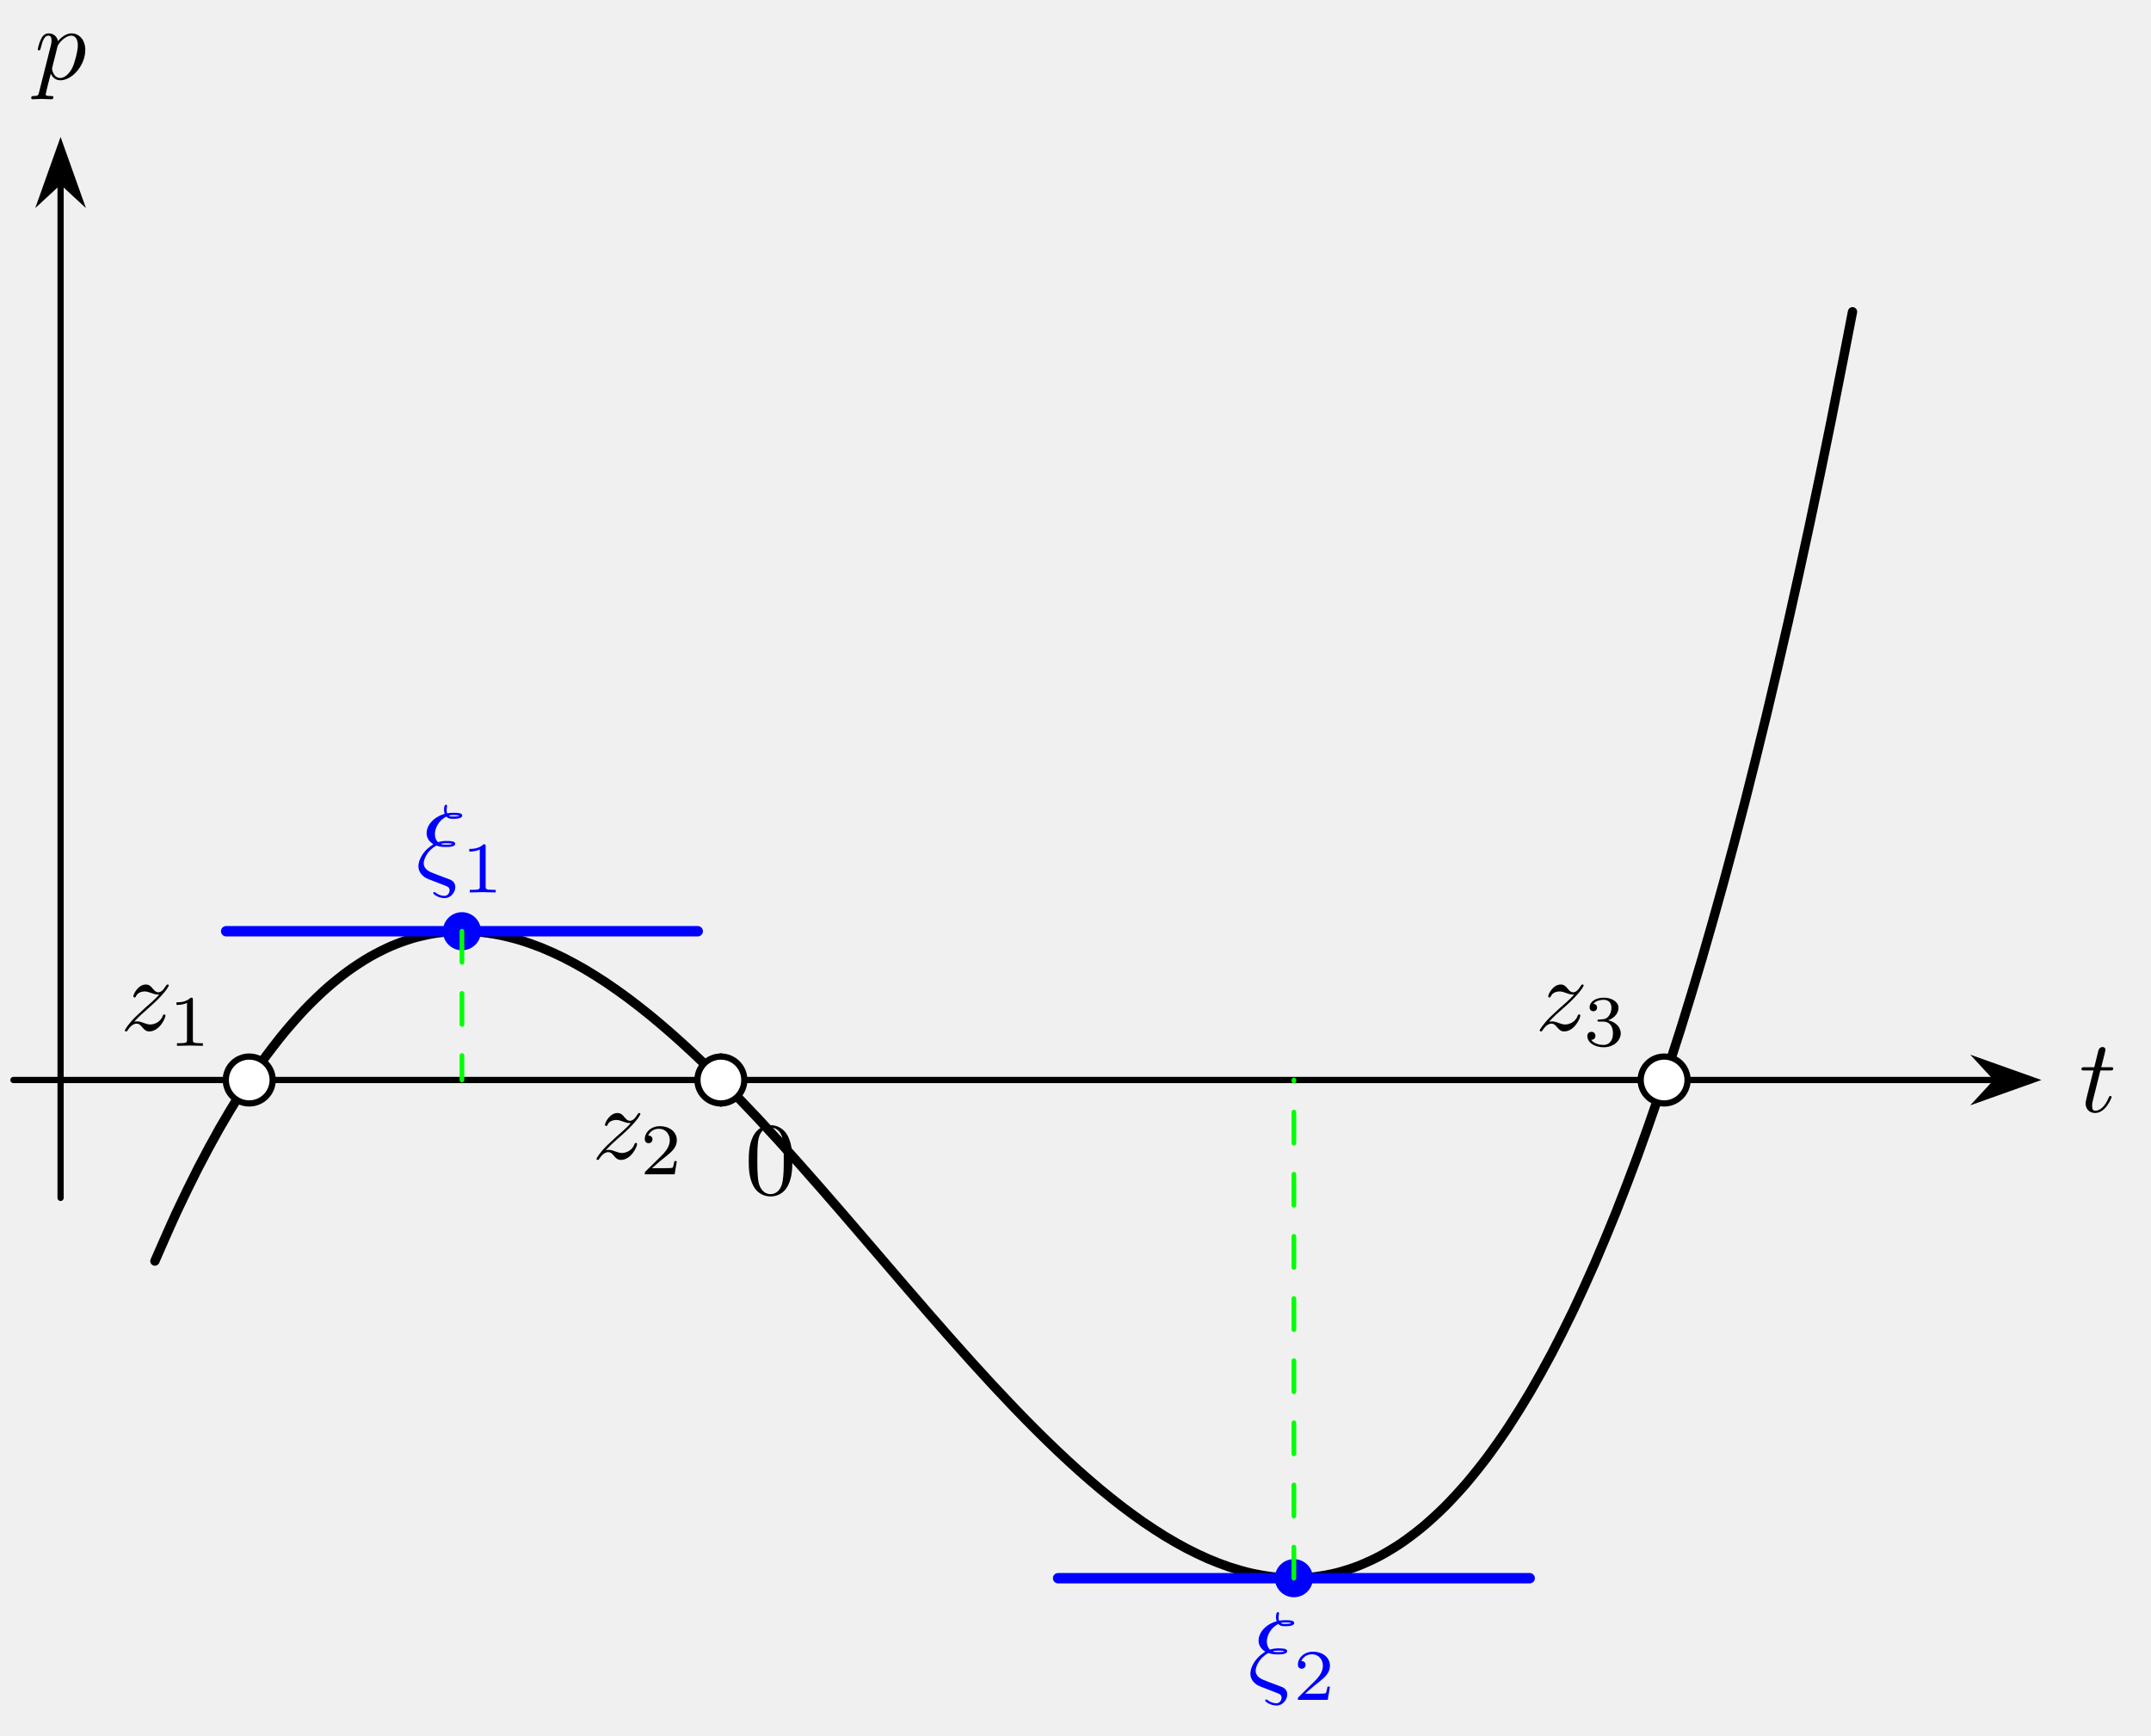
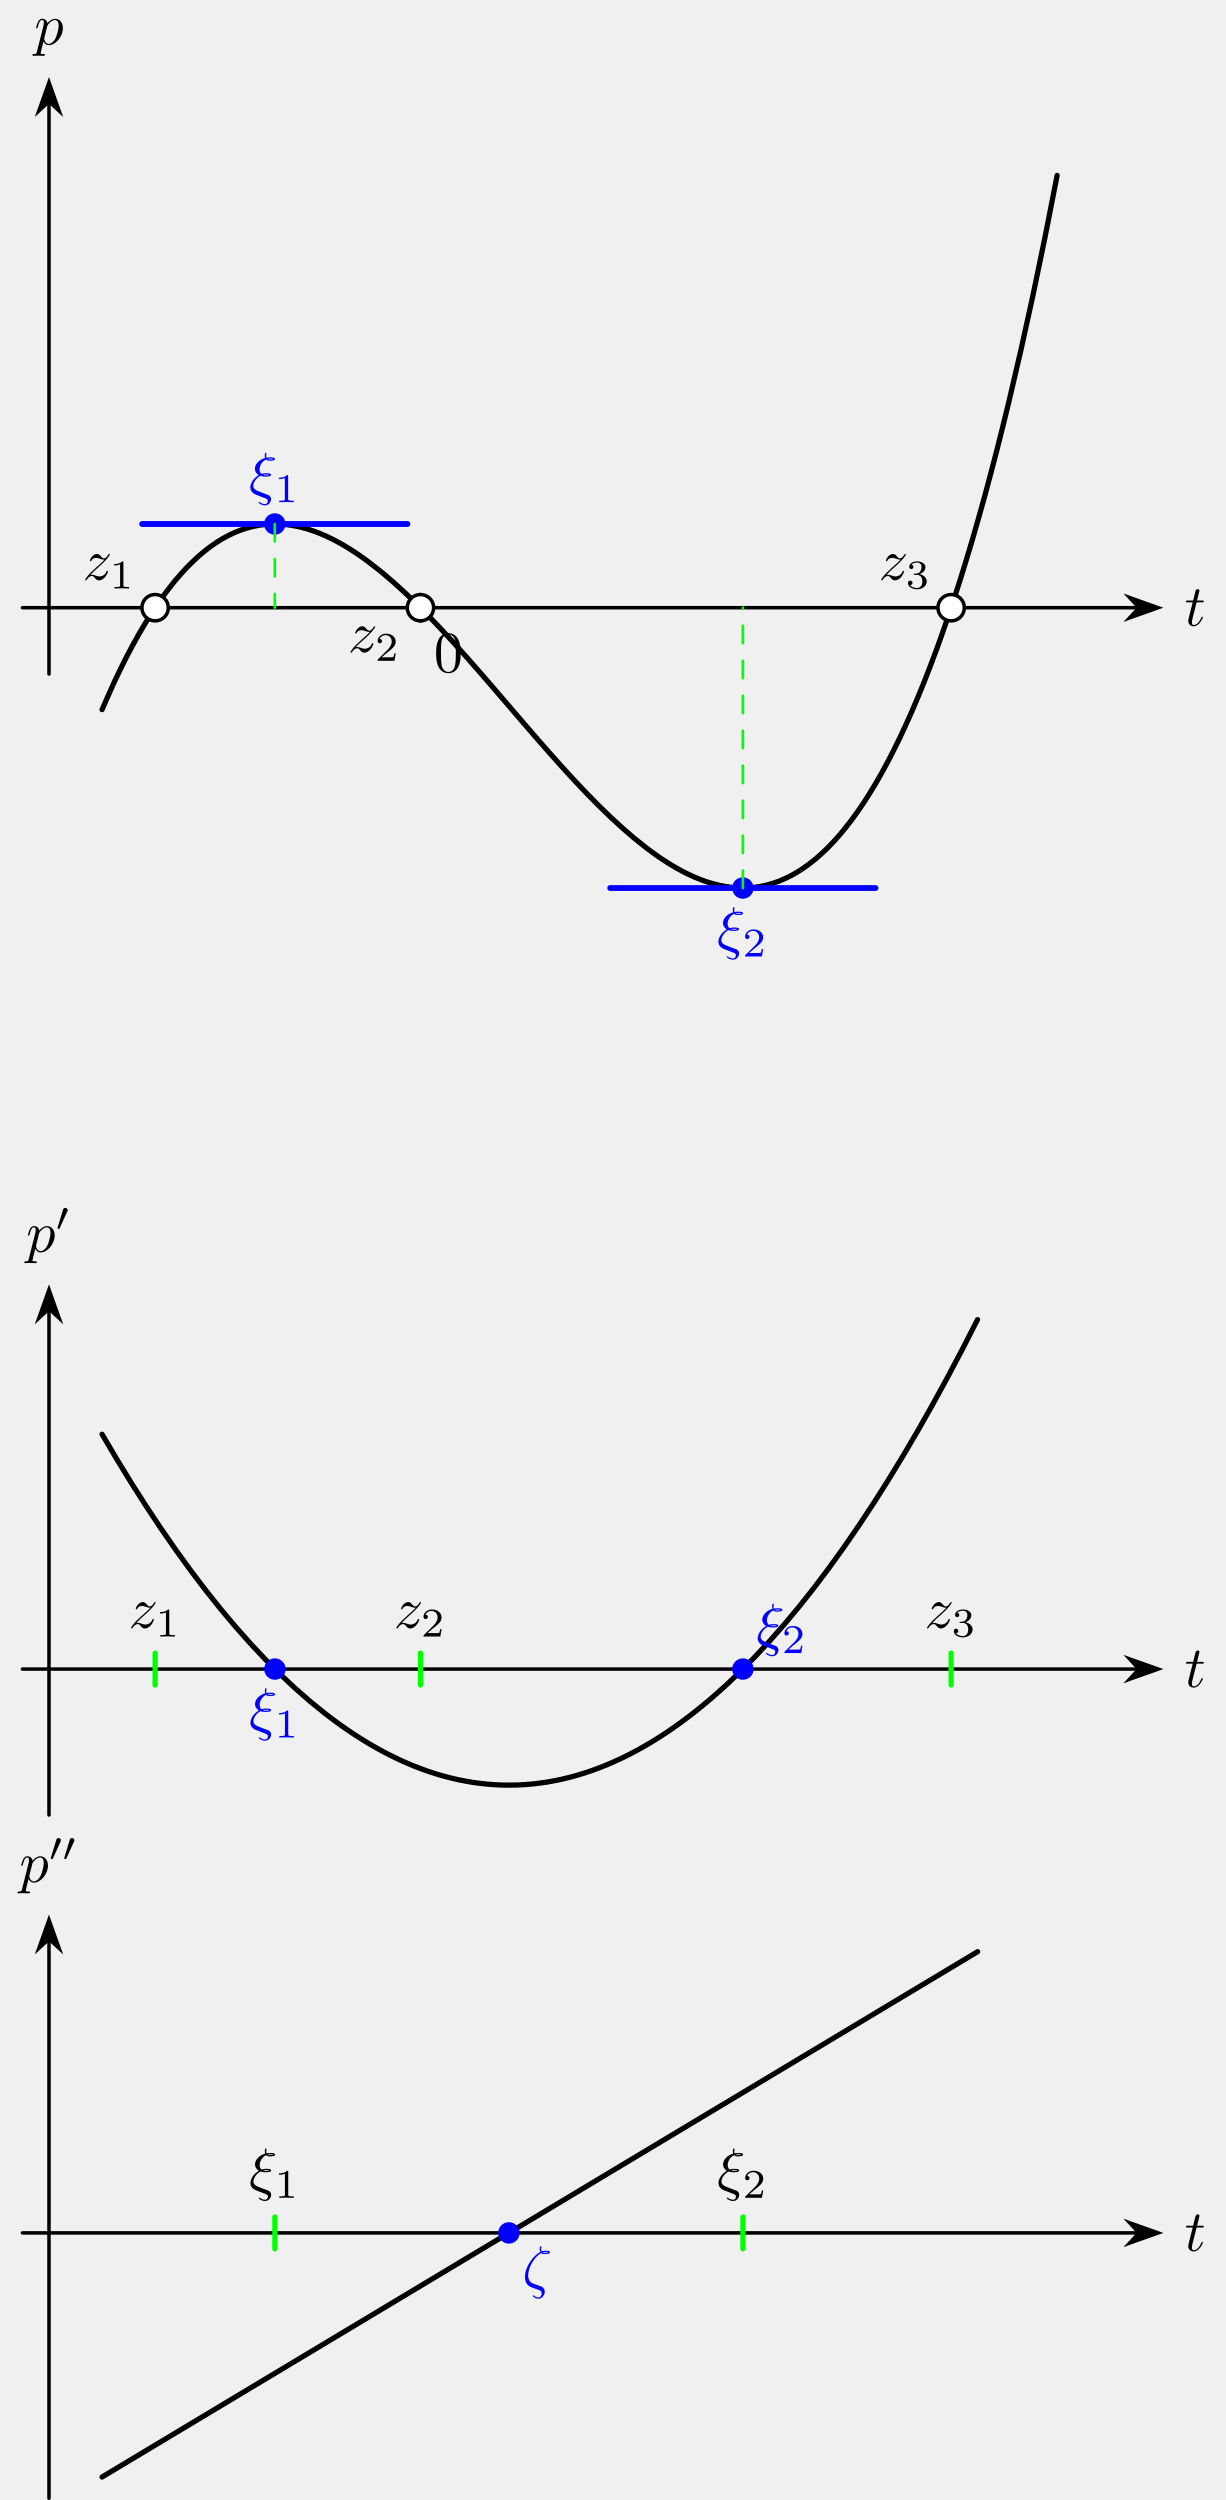
- <svg xmlns="http://www.w3.org/2000/svg" xmlns:xlink="http://www.w3.org/1999/xlink" version="1.1" width="279.25pt" height="225.35pt" viewBox="-72 -72 206.853 166.925">
+ <svg xmlns="http://www.w3.org/2000/svg" xmlns:xlink="http://www.w3.org/1999/xlink" version="1.1" width="282.69pt" height="576.89pt" viewBox="-72 -72 209.399 427.324">
  <defs>
-     <path id="rolle-polinom-g0-24" d="M1.534-3.049C.448-2.331 .229-1.395 .229-1.036C.229-.558 .498-.279 .518-.249C.837 .08 .927 .12 1.674 .399L2.879 .867C3.029 .936 3.228 1.006 3.228 1.295C3.228 1.524 3.049 1.823 2.74 1.823C2.301 1.823 1.973 1.584 1.863 1.504C1.803 1.465 1.793 1.455 1.753 1.455C1.674 1.455 1.654 1.524 1.654 1.564C1.654 1.684 2.182 2.042 2.74 2.042C3.357 2.042 3.776 1.465 3.776 .976C3.776 .498 3.407 .319 3.298 .269C3.158 .219 2.819 .09 2.69 .04C2.491-.04 2.291-.12 2.082-.189L1.484-.428C1.036-.608 .737-.897 .737-1.315C.737-1.724 1.126-2.59 1.963-3.009C2.331-2.879 2.63-2.879 2.839-2.879C3.138-2.879 3.766-2.879 3.766-3.188C3.766-3.437 3.337-3.457 2.949-3.457C2.77-3.457 2.481-3.457 2.112-3.337C1.853-3.597 1.813-3.925 1.813-4.115C1.813-4.672 2.172-5.44 2.919-5.808C3.098-5.589 3.328-5.589 3.557-5.589C3.806-5.589 4.443-5.589 4.443-5.898C4.443-6.157 4.005-6.167 3.616-6.167C3.487-6.167 3.248-6.167 2.989-6.117C2.959-6.207 2.939-6.276 2.939-6.446C2.939-6.585 2.989-6.795 2.989-6.814C2.989-6.894 2.939-6.944 2.869-6.944C2.69-6.944 2.69-6.486 2.69-6.456C2.69-6.257 2.75-6.107 2.76-6.067C1.694-5.768 1.016-4.971 1.016-4.204C1.016-3.836 1.196-3.417 1.664-3.148L1.534-3.049ZM3.148-5.898C3.308-5.948 3.517-5.948 3.626-5.948C3.965-5.948 4.005-5.938 4.184-5.888C4.105-5.858 4.005-5.808 3.567-5.808C3.377-5.808 3.258-5.808 3.148-5.898ZM2.371-3.178C2.6-3.238 2.819-3.238 2.939-3.238C3.288-3.238 3.328-3.228 3.507-3.178C3.427-3.138 3.328-3.098 2.869-3.098C2.64-3.098 2.55-3.098 2.371-3.178Z" />
-     <path id="rolle-polinom-g0-112" d="M.448 1.215C.369 1.554 .349 1.624-.09 1.624C-.209 1.624-.319 1.624-.319 1.813C-.319 1.893-.269 1.933-.189 1.933C.08 1.933 .369 1.903 .648 1.903C.976 1.903 1.315 1.933 1.634 1.933C1.684 1.933 1.813 1.933 1.813 1.733C1.813 1.624 1.714 1.624 1.574 1.624C1.076 1.624 1.076 1.554 1.076 1.465C1.076 1.345 1.494-.279 1.564-.528C1.694-.239 1.973 .11 2.481 .11C3.636 .11 4.882-1.345 4.882-2.809C4.882-3.746 4.314-4.403 3.557-4.403C3.059-4.403 2.58-4.045 2.252-3.656C2.152-4.194 1.724-4.403 1.355-4.403C.897-4.403 .707-4.015 .618-3.836C.438-3.497 .309-2.899 .309-2.869C.309-2.77 .408-2.77 .428-2.77C.528-2.77 .538-2.78 .598-2.999C.767-3.706 .966-4.184 1.325-4.184C1.494-4.184 1.634-4.105 1.634-3.726C1.634-3.497 1.604-3.387 1.564-3.218L.448 1.215ZM2.202-3.108C2.271-3.377 2.54-3.656 2.72-3.806C3.068-4.115 3.357-4.184 3.527-4.184C3.925-4.184 4.164-3.836 4.164-3.248S3.836-1.514 3.656-1.136C3.318-.438 2.839-.11 2.471-.11C1.813-.11 1.684-.936 1.684-.996C1.684-1.016 1.684-1.036 1.714-1.156L2.202-3.108Z" />
-     <path id="rolle-polinom-g0-116" d="M2.052-3.985H2.989C3.188-3.985 3.288-3.985 3.288-4.184C3.288-4.294 3.188-4.294 3.009-4.294H2.132C2.491-5.709 2.54-5.908 2.54-5.968C2.54-6.137 2.421-6.237 2.252-6.237C2.222-6.237 1.943-6.227 1.853-5.878L1.465-4.294H.528C.329-4.294 .229-4.294 .229-4.105C.229-3.985 .309-3.985 .508-3.985H1.385C.667-1.156 .628-.986 .628-.807C.628-.269 1.006 .11 1.544 .11C2.56 .11 3.128-1.345 3.128-1.425C3.128-1.524 3.049-1.524 3.009-1.524C2.919-1.524 2.909-1.494 2.859-1.385C2.431-.349 1.903-.11 1.564-.11C1.355-.11 1.255-.239 1.255-.568C1.255-.807 1.275-.877 1.315-1.046L2.052-3.985Z" />
-     <path id="rolle-polinom-g0-122" d="M1.325-.827C1.863-1.405 2.152-1.654 2.511-1.963C2.511-1.973 3.128-2.501 3.487-2.859C4.433-3.786 4.653-4.264 4.653-4.304C4.653-4.403 4.563-4.403 4.543-4.403C4.473-4.403 4.443-4.384 4.394-4.294C4.095-3.816 3.885-3.656 3.646-3.656S3.288-3.806 3.138-3.975C2.949-4.204 2.78-4.403 2.451-4.403C1.704-4.403 1.245-3.477 1.245-3.268C1.245-3.218 1.275-3.158 1.365-3.158S1.474-3.208 1.494-3.268C1.684-3.726 2.262-3.736 2.341-3.736C2.55-3.736 2.74-3.666 2.969-3.587C3.367-3.437 3.477-3.437 3.736-3.437C3.377-3.009 2.54-2.291 2.351-2.132L1.455-1.295C.777-.628 .428-.06 .428 .01C.428 .11 .528 .11 .548 .11C.628 .11 .648 .09 .707-.02C.936-.369 1.235-.638 1.554-.638C1.783-.638 1.883-.548 2.132-.259C2.301-.05 2.481 .11 2.77 .11C3.756 .11 4.334-1.156 4.334-1.425C4.334-1.474 4.294-1.524 4.214-1.524C4.125-1.524 4.105-1.465 4.075-1.395C3.846-.747 3.208-.558 2.879-.558C2.68-.558 2.501-.618 2.291-.687C1.953-.817 1.803-.857 1.594-.857C1.574-.857 1.415-.857 1.325-.827Z" />
-     <path id="rolle-polinom-g1-48" d="M4.583-3.188C4.583-3.985 4.533-4.782 4.184-5.519C3.726-6.476 2.909-6.635 2.491-6.635C1.893-6.635 1.166-6.376 .757-5.45C.438-4.762 .389-3.985 .389-3.188C.389-2.441 .428-1.544 .837-.787C1.265 .02 1.993 .219 2.481 .219C3.019 .219 3.776 .01 4.214-.936C4.533-1.624 4.583-2.401 4.583-3.188ZM2.481 0C2.092 0 1.504-.249 1.325-1.205C1.215-1.803 1.215-2.72 1.215-3.308C1.215-3.945 1.215-4.603 1.295-5.141C1.484-6.326 2.232-6.416 2.481-6.416C2.809-6.416 3.467-6.237 3.656-5.25C3.756-4.692 3.756-3.935 3.756-3.308C3.756-2.56 3.756-1.883 3.646-1.245C3.497-.299 2.929 0 2.481 0Z" />
-     <path id="rolle-polinom-g2-49" d="M2.336-4.435C2.336-4.624 2.322-4.631 2.127-4.631C1.681-4.191 1.046-4.184 .76-4.184V-3.933C.928-3.933 1.388-3.933 1.771-4.129V-.572C1.771-.342 1.771-.251 1.074-.251H.809V0C.934-.007 1.792-.028 2.05-.028C2.267-.028 3.145-.007 3.299 0V-.251H3.034C2.336-.251 2.336-.342 2.336-.572V-4.435Z" />
-     <path id="rolle-polinom-g2-50" d="M3.522-1.269H3.285C3.264-1.116 3.194-.704 3.103-.635C3.048-.593 2.511-.593 2.413-.593H1.13C1.862-1.241 2.106-1.437 2.525-1.764C3.041-2.176 3.522-2.608 3.522-3.271C3.522-4.115 2.783-4.631 1.89-4.631C1.025-4.631 .439-4.024 .439-3.382C.439-3.027 .739-2.992 .809-2.992C.976-2.992 1.179-3.11 1.179-3.361C1.179-3.487 1.13-3.731 .767-3.731C.983-4.226 1.458-4.38 1.785-4.38C2.483-4.38 2.845-3.836 2.845-3.271C2.845-2.664 2.413-2.183 2.19-1.932L.509-.272C.439-.209 .439-.195 .439 0H3.313L3.522-1.269Z" />
-     <path id="rolle-polinom-g2-51" d="M1.904-2.329C2.448-2.329 2.838-1.953 2.838-1.206C2.838-.342 2.336-.084 1.932-.084C1.653-.084 1.039-.16 .746-.572C1.074-.586 1.151-.816 1.151-.962C1.151-1.186 .983-1.346 .767-1.346C.572-1.346 .377-1.227 .377-.941C.377-.286 1.102 .139 1.946 .139C2.915 .139 3.585-.509 3.585-1.206C3.585-1.75 3.138-2.294 2.371-2.455C3.103-2.72 3.368-3.243 3.368-3.668C3.368-4.219 2.734-4.631 1.96-4.631S.593-4.254 .593-3.696C.593-3.459 .746-3.327 .955-3.327C1.172-3.327 1.311-3.487 1.311-3.682C1.311-3.884 1.172-4.031 .955-4.045C1.2-4.352 1.681-4.428 1.939-4.428C2.253-4.428 2.692-4.275 2.692-3.668C2.692-3.375 2.594-3.055 2.413-2.838C2.183-2.573 1.988-2.559 1.639-2.538C1.465-2.525 1.451-2.525 1.416-2.518C1.402-2.518 1.346-2.504 1.346-2.427C1.346-2.329 1.409-2.329 1.527-2.329H1.904Z" />
+     <path id="rolle-polinom-g0-48" d="M2.022-3.292C2.078-3.41 2.085-3.466 2.085-3.515C2.085-3.731 1.89-3.898 1.674-3.898C1.409-3.898 1.325-3.682 1.29-3.571L.37-.551C.363-.537 .335-.446 .335-.439C.335-.356 .551-.286 .607-.286C.656-.286 .663-.3 .711-.404L2.022-3.292Z" />
+     <path id="rolle-polinom-g1-16" d="M3.228-5.768C3.407-5.589 3.636-5.589 3.836-5.589C4.085-5.589 4.722-5.589 4.722-5.898C4.722-6.147 4.324-6.167 3.925-6.167C3.816-6.167 3.547-6.167 3.288-6.067C3.238-6.187 3.218-6.237 3.218-6.446C3.218-6.585 3.268-6.795 3.268-6.814C3.268-6.894 3.218-6.944 3.148-6.944C2.969-6.944 2.969-6.486 2.969-6.456C2.969-6.286 2.999-6.107 3.078-5.958C2.032-5.43 .458-3.597 .458-1.664C.458-.259 1.365 .04 2.082 .279C2.381 .389 2.401 .389 2.69 .488C2.899 .558 3.308 .697 3.308 1.166C3.308 1.435 3.118 1.823 2.75 1.823C2.491 1.823 2.222 1.704 2.012 1.524C1.943 1.465 1.933 1.455 1.893 1.455C1.843 1.455 1.793 1.494 1.793 1.564C1.793 1.664 2.222 2.042 2.75 2.042C3.367 2.042 3.836 1.405 3.836 .837C3.836 .458 3.646 .249 3.567 .169C3.397-.02 3.208-.08 2.62-.279C1.823-.548 1.664-.598 1.425-.807C1.006-1.186 1.006-1.753 1.006-1.943C1.006-3.487 2.222-5.23 3.228-5.768ZM3.457-5.878C3.606-5.948 3.786-5.948 3.915-5.948C4.244-5.948 4.284-5.938 4.463-5.888C4.384-5.858 4.284-5.808 3.846-5.808C3.636-5.808 3.567-5.808 3.457-5.878Z" />
+     <path id="rolle-polinom-g1-24" d="M1.534-3.049C.448-2.331 .229-1.395 .229-1.036C.229-.558 .498-.279 .518-.249C.837 .08 .927 .12 1.674 .399L2.879 .867C3.029 .936 3.228 1.006 3.228 1.295C3.228 1.524 3.049 1.823 2.74 1.823C2.301 1.823 1.973 1.584 1.863 1.504C1.803 1.465 1.793 1.455 1.753 1.455C1.674 1.455 1.654 1.524 1.654 1.564C1.654 1.684 2.182 2.042 2.74 2.042C3.357 2.042 3.776 1.465 3.776 .976C3.776 .498 3.407 .319 3.298 .269C3.158 .219 2.819 .09 2.69 .04C2.491-.04 2.291-.12 2.082-.189L1.484-.428C1.036-.608 .737-.897 .737-1.315C.737-1.724 1.126-2.59 1.963-3.009C2.331-2.879 2.63-2.879 2.839-2.879C3.138-2.879 3.766-2.879 3.766-3.188C3.766-3.437 3.337-3.457 2.949-3.457C2.77-3.457 2.481-3.457 2.112-3.337C1.853-3.597 1.813-3.925 1.813-4.115C1.813-4.672 2.172-5.44 2.919-5.808C3.098-5.589 3.328-5.589 3.557-5.589C3.806-5.589 4.443-5.589 4.443-5.898C4.443-6.157 4.005-6.167 3.616-6.167C3.487-6.167 3.248-6.167 2.989-6.117C2.959-6.207 2.939-6.276 2.939-6.446C2.939-6.585 2.989-6.795 2.989-6.814C2.989-6.894 2.939-6.944 2.869-6.944C2.69-6.944 2.69-6.486 2.69-6.456C2.69-6.257 2.75-6.107 2.76-6.067C1.694-5.768 1.016-4.971 1.016-4.204C1.016-3.836 1.196-3.417 1.664-3.148L1.534-3.049ZM3.148-5.898C3.308-5.948 3.517-5.948 3.626-5.948C3.965-5.948 4.005-5.938 4.184-5.888C4.105-5.858 4.005-5.808 3.567-5.808C3.377-5.808 3.258-5.808 3.148-5.898ZM2.371-3.178C2.6-3.238 2.819-3.238 2.939-3.238C3.288-3.238 3.328-3.228 3.507-3.178C3.427-3.138 3.328-3.098 2.869-3.098C2.64-3.098 2.55-3.098 2.371-3.178Z" />
+     <path id="rolle-polinom-g1-112" d="M.448 1.215C.369 1.554 .349 1.624-.09 1.624C-.209 1.624-.319 1.624-.319 1.813C-.319 1.893-.269 1.933-.189 1.933C.08 1.933 .369 1.903 .648 1.903C.976 1.903 1.315 1.933 1.634 1.933C1.684 1.933 1.813 1.933 1.813 1.733C1.813 1.624 1.714 1.624 1.574 1.624C1.076 1.624 1.076 1.554 1.076 1.465C1.076 1.345 1.494-.279 1.564-.528C1.694-.239 1.973 .11 2.481 .11C3.636 .11 4.882-1.345 4.882-2.809C4.882-3.746 4.314-4.403 3.557-4.403C3.059-4.403 2.58-4.045 2.252-3.656C2.152-4.194 1.724-4.403 1.355-4.403C.897-4.403 .707-4.015 .618-3.836C.438-3.497 .309-2.899 .309-2.869C.309-2.77 .408-2.77 .428-2.77C.528-2.77 .538-2.78 .598-2.999C.767-3.706 .966-4.184 1.325-4.184C1.494-4.184 1.634-4.105 1.634-3.726C1.634-3.497 1.604-3.387 1.564-3.218L.448 1.215ZM2.202-3.108C2.271-3.377 2.54-3.656 2.72-3.806C3.068-4.115 3.357-4.184 3.527-4.184C3.925-4.184 4.164-3.836 4.164-3.248S3.836-1.514 3.656-1.136C3.318-.438 2.839-.11 2.471-.11C1.813-.11 1.684-.936 1.684-.996C1.684-1.016 1.684-1.036 1.714-1.156L2.202-3.108Z" />
+     <path id="rolle-polinom-g1-116" d="M2.052-3.985H2.989C3.188-3.985 3.288-3.985 3.288-4.184C3.288-4.294 3.188-4.294 3.009-4.294H2.132C2.491-5.709 2.54-5.908 2.54-5.968C2.54-6.137 2.421-6.237 2.252-6.237C2.222-6.237 1.943-6.227 1.853-5.878L1.465-4.294H.528C.329-4.294 .229-4.294 .229-4.105C.229-3.985 .309-3.985 .508-3.985H1.385C.667-1.156 .628-.986 .628-.807C.628-.269 1.006 .11 1.544 .11C2.56 .11 3.128-1.345 3.128-1.425C3.128-1.524 3.049-1.524 3.009-1.524C2.919-1.524 2.909-1.494 2.859-1.385C2.431-.349 1.903-.11 1.564-.11C1.355-.11 1.255-.239 1.255-.568C1.255-.807 1.275-.877 1.315-1.046L2.052-3.985Z" />
+     <path id="rolle-polinom-g1-122" d="M1.325-.827C1.863-1.405 2.152-1.654 2.511-1.963C2.511-1.973 3.128-2.501 3.487-2.859C4.433-3.786 4.653-4.264 4.653-4.304C4.653-4.403 4.563-4.403 4.543-4.403C4.473-4.403 4.443-4.384 4.394-4.294C4.095-3.816 3.885-3.656 3.646-3.656S3.288-3.806 3.138-3.975C2.949-4.204 2.78-4.403 2.451-4.403C1.704-4.403 1.245-3.477 1.245-3.268C1.245-3.218 1.275-3.158 1.365-3.158S1.474-3.208 1.494-3.268C1.684-3.726 2.262-3.736 2.341-3.736C2.55-3.736 2.74-3.666 2.969-3.587C3.367-3.437 3.477-3.437 3.736-3.437C3.377-3.009 2.54-2.291 2.351-2.132L1.455-1.295C.777-.628 .428-.06 .428 .01C.428 .11 .528 .11 .548 .11C.628 .11 .648 .09 .707-.02C.936-.369 1.235-.638 1.554-.638C1.783-.638 1.883-.548 2.132-.259C2.301-.05 2.481 .11 2.77 .11C3.756 .11 4.334-1.156 4.334-1.425C4.334-1.474 4.294-1.524 4.214-1.524C4.125-1.524 4.105-1.465 4.075-1.395C3.846-.747 3.208-.558 2.879-.558C2.68-.558 2.501-.618 2.291-.687C1.953-.817 1.803-.857 1.594-.857C1.574-.857 1.415-.857 1.325-.827Z" />
+     <path id="rolle-polinom-g2-48" d="M4.583-3.188C4.583-3.985 4.533-4.782 4.184-5.519C3.726-6.476 2.909-6.635 2.491-6.635C1.893-6.635 1.166-6.376 .757-5.45C.438-4.762 .389-3.985 .389-3.188C.389-2.441 .428-1.544 .837-.787C1.265 .02 1.993 .219 2.481 .219C3.019 .219 3.776 .01 4.214-.936C4.533-1.624 4.583-2.401 4.583-3.188ZM2.481 0C2.092 0 1.504-.249 1.325-1.205C1.215-1.803 1.215-2.72 1.215-3.308C1.215-3.945 1.215-4.603 1.295-5.141C1.484-6.326 2.232-6.416 2.481-6.416C2.809-6.416 3.467-6.237 3.656-5.25C3.756-4.692 3.756-3.935 3.756-3.308C3.756-2.56 3.756-1.883 3.646-1.245C3.497-.299 2.929 0 2.481 0Z" />
+     <path id="rolle-polinom-g3-49" d="M2.336-4.435C2.336-4.624 2.322-4.631 2.127-4.631C1.681-4.191 1.046-4.184 .76-4.184V-3.933C.928-3.933 1.388-3.933 1.771-4.129V-.572C1.771-.342 1.771-.251 1.074-.251H.809V0C.934-.007 1.792-.028 2.05-.028C2.267-.028 3.145-.007 3.299 0V-.251H3.034C2.336-.251 2.336-.342 2.336-.572V-4.435Z" />
+     <path id="rolle-polinom-g3-50" d="M3.522-1.269H3.285C3.264-1.116 3.194-.704 3.103-.635C3.048-.593 2.511-.593 2.413-.593H1.13C1.862-1.241 2.106-1.437 2.525-1.764C3.041-2.176 3.522-2.608 3.522-3.271C3.522-4.115 2.783-4.631 1.89-4.631C1.025-4.631 .439-4.024 .439-3.382C.439-3.027 .739-2.992 .809-2.992C.976-2.992 1.179-3.11 1.179-3.361C1.179-3.487 1.13-3.731 .767-3.731C.983-4.226 1.458-4.38 1.785-4.38C2.483-4.38 2.845-3.836 2.845-3.271C2.845-2.664 2.413-2.183 2.19-1.932L.509-.272C.439-.209 .439-.195 .439 0H3.313L3.522-1.269Z" />
+     <path id="rolle-polinom-g3-51" d="M1.904-2.329C2.448-2.329 2.838-1.953 2.838-1.206C2.838-.342 2.336-.084 1.932-.084C1.653-.084 1.039-.16 .746-.572C1.074-.586 1.151-.816 1.151-.962C1.151-1.186 .983-1.346 .767-1.346C.572-1.346 .377-1.227 .377-.941C.377-.286 1.102 .139 1.946 .139C2.915 .139 3.585-.509 3.585-1.206C3.585-1.75 3.138-2.294 2.371-2.455C3.103-2.72 3.368-3.243 3.368-3.668C3.368-4.219 2.734-4.631 1.96-4.631S.593-4.254 .593-3.696C.593-3.459 .746-3.327 .955-3.327C1.172-3.327 1.311-3.487 1.311-3.682C1.311-3.884 1.172-4.031 .955-4.045C1.2-4.352 1.681-4.428 1.939-4.428C2.253-4.428 2.692-4.275 2.692-3.668C2.692-3.375 2.594-3.055 2.413-2.838C2.183-2.573 1.988-2.559 1.639-2.538C1.465-2.525 1.451-2.525 1.416-2.518C1.402-2.518 1.346-2.504 1.346-2.427C1.346-2.329 1.409-2.329 1.527-2.329H1.904Z" />
  </defs>
  <g id="rolle-polinom-page1">
-     <g stroke-miterlimit="10" transform="translate(-2.677232,31.87552)scale(0.996264,-0.996264)">
+     <g stroke-miterlimit="10" transform="translate(-.131222,31.87552)scale(0.996264,-0.996264)">
      <g fill="#000" stroke="#000">
        <g stroke-width="0.4">
          <g stroke-width="0.6">
            <g stroke-linecap="round">
              <g stroke-linejoin="round">
                <g class="del" data-del="osi">
                  <path d="M-68.287 0H123.117" fill="none" />
                  <g transform="translate(120.6403,0.0)">
                    <g stroke-dasharray="none" stroke-dashoffset="0.0">
                      <g stroke-linejoin="miter">
                        <path d="M5.93 0L1.005 1.754L2.626 0L1.005-1.754Z" />
                      </g>
                    </g>
                  </g>
                  <g transform="translate(131.1019,-3.0754)">
-                     <g stroke="none" transform="scale(-1.00375,1.00375)translate(-2.677232,31.87552)scale(-1,-1)">
-                       <g fill="#000">
-                         <g stroke="none">
-                           <use x="-2.677" y="31.876" xlink:href="#rolle-polinom-g0-116" />
+                     <g stroke="none" transform="scale(-1.00375,1.00375)translate(-.131222,31.87552)scale(-1,-1)">
+                       <g fill="#000">
+                         <g stroke="none">
+                           <use x="-.131" y="31.876" xlink:href="#rolle-polinom-g1-116" />
                        </g>
                      </g>
                    </g>
                  </g>
                  <path d="M-63.734-11.381V86.697" fill="none" />
                  <g transform="matrix(0.0,1.0,-1.0,0.0,-63.73413,84.22049)">
                    <g stroke-dasharray="none" stroke-dashoffset="0.0">
                      <g stroke-linejoin="miter">
                        <path d="M5.93 0L1.005 1.754L2.626 0L1.005-1.754Z" />
                      </g>
                    </g>
                  </g>
                  <g transform="translate(-66.24976,96.62654)">
-                     <g stroke="none" transform="scale(-1.00375,1.00375)translate(-2.677232,31.87552)scale(-1,-1)">
-                       <g fill="#000">
-                         <g stroke="none">
-                           <use x="-2.677" y="31.876" xlink:href="#rolle-polinom-g0-112" />
+                     <g stroke="none" transform="scale(-1.00375,1.00375)translate(-.131222,31.87552)scale(-1,-1)">
+                       <g fill="#000">
+                         <g stroke="none">
+                           <use x="-.131" y="31.876" xlink:href="#rolle-polinom-g1-112" />
                        </g>
                      </g>
                    </g>
                  </g>
                  <path d="M0 2.276V-2.276" fill="none" />
                  <g transform="translate(2.3,-11.0208)">
-                     <g stroke="none" transform="scale(-1.00375,1.00375)translate(-2.677232,31.87552)scale(-1,-1)">
-                       <g fill="#000">
-                         <g stroke="none">
-                           <use x="-2.677" y="31.876" xlink:href="#rolle-polinom-g1-48" />
+                     <g stroke="none" transform="scale(-1.00375,1.00375)translate(-.131222,31.87552)scale(-1,-1)">
+                       <g fill="#000">
+                         <g stroke="none">
+                           <use x="-.131" y="31.876" xlink:href="#rolle-polinom-g2-48" />
                        </g>
                      </g>
                    </g>
                  </g>
                </g>
                <g class="del" data-del="graf">
                  <g stroke-width="0.9">
                    <path d="M-54.629-17.481C-54.629-17.481-53.131-14.041-52.555-12.801C-51.98-11.561-51.056-9.668-50.481-8.543C-49.905-7.418-48.982-5.707-48.407-4.694C-47.831-3.681-46.908-2.145-46.332-1.24S-44.834 1.029-44.258 1.829C-43.683 2.63-42.76 3.83-42.184 4.529C-41.608 5.229-40.685 6.27-40.11 6.872C-39.534 7.474-38.611 8.362-38.036 8.871C-37.46 9.379-36.537 10.119-35.961 10.538C-35.386 10.956-34.463 11.555-33.887 11.886S-32.388 12.681-31.813 12.93C-31.237 13.178-30.314 13.511-29.739 13.68C-29.163 13.85-28.24 14.057-27.664 14.151C-27.089 14.244-26.166 14.333-25.59 14.355C-25.015 14.376-24.092 14.352-23.516 14.305C-22.94 14.257-22.017 14.126-21.442 14.014C-20.866 13.902-19.943 13.669-19.368 13.495C-18.792 13.321-17.869 12.992-17.293 12.761C-16.718 12.529-15.795 12.11-15.219 11.824C-14.644 11.538-13.72 11.035-13.145 10.699S-11.646 9.781-11.071 9.397C-10.495 9.013-9.572 8.359-8.996 7.931C-8.421 7.504-7.498 6.783-6.922 6.316S-5.424 5.066-4.848 4.562S-3.349 3.221-2.774 2.684C-2.198 2.147-1.275 1.259-.7 .694C-.124 .128 .799-.803 1.375-1.395S2.873-2.955 3.449-3.569C4.024-4.183 4.948-5.185 5.523-5.817C6.099-6.449 7.022-7.478 7.597-8.125S9.096-9.822 9.672-10.481C10.247-11.139 11.17-12.204 11.746-12.87C12.321-13.536 13.244-14.61 13.82-15.281C14.396-15.951 15.319-17.029 15.894-17.7C16.47-18.37 17.393-19.447 17.968-20.115C18.544-20.782 19.467-21.851 20.043-22.512C20.618-23.173 21.541-24.228 22.117-24.879C22.693-25.53 23.616-26.566 24.191-27.203C24.767-27.84 25.69-28.85 26.265-29.47C26.841-30.09 27.764-31.07 28.34-31.669C28.915-32.268 29.838-33.211 30.414-33.785C30.989-34.359 31.913-35.261 32.488-35.807C33.064-36.353 33.987-37.207 34.562-37.721S36.061-39.035 36.637-39.514C37.212-39.993 38.135-40.733 38.711-41.173C39.286-41.614 40.209-42.289 40.785-42.687C41.361-43.084 42.284-43.688 42.859-44.04C43.435-44.392 44.358-44.919 44.933-45.221C45.509-45.523 46.432-45.968 47.008-46.216C47.583-46.465 48.506-46.822 49.082-47.014C49.657-47.206 50.581-47.469 51.156-47.6C51.732-47.732 52.655-47.895 53.23-47.962C53.806-48.03 54.729-48.087 55.305-48.087S56.803-48.034 57.379-47.962S58.877-47.721 59.453-47.575C60.029-47.429 60.952-47.136 61.527-46.912C62.103-46.688 63.026-46.265 63.601-45.959C64.177-45.653 65.1-45.097 65.676-44.706C66.251-44.314 67.174-43.618 67.75-43.137C68.325-42.656 69.249-41.815 69.824-41.242C70.4-40.669 71.323-39.676 71.898-39.006C72.474-38.336 73.397-37.186 73.973-36.416C74.548-35.647 75.471-34.334 76.047-33.461C76.622-32.588 77.545-31.106 78.121-30.126C78.697-29.147 79.62-27.49 80.195-26.4S81.694-23.473 82.269-22.269C82.845-21.064 83.768-19.042 84.344-17.719C84.919-16.397 85.842-14.182 86.418-12.739C86.993-11.295 87.917-8.884 88.492-7.316C89.068-5.747 89.991-3.132 90.566-1.435C91.142 .262 92.065 3.085 92.641 4.914C93.216 6.743 94.139 9.781 94.715 11.745C95.29 13.71 96.213 16.969 96.789 19.073C97.365 21.177 98.288 24.663 98.863 26.909S100.362 32.873 100.938 35.267S102.436 41.616 103.012 44.159C103.587 46.702 104.51 50.9 105.086 53.597C105.662 56.293 106.585 60.741 107.16 63.595C107.736 66.449 109.234 74.167 109.234 74.167" fill="none" />
                  </g>
                </g>
                <g class="del" data-del="vodoravni">
                  <g fill="#00f" stroke="#00f">
                    <g stroke-width="1.0">
                      <path d="M-47.755 14.363H-2.231" fill="none" />
                    </g>
                  </g>
                  <g fill="#00f" stroke="#00f">
                    <g stroke-width="1.0">
                      <path d="M32.55-48.097H78.074" fill="none" />
                    </g>
                  </g>
                  <g fill="#00f" stroke="#00f">
                    <g fill="#00f" stroke="#00f">
                      <path d="M-23.154 14.363C-23.154 15.378-23.977 16.202-24.993 16.202S-26.831 15.378-26.831 14.363C-26.831 13.347-26.008 12.524-24.993 12.524S-23.154 13.347-23.154 14.363ZM-24.993 14.363" stroke="none" />
                    </g>
                    <g transform="translate(-24.9928,14.36292)">
-                       <g stroke="none" transform="scale(-1.00375,1.00375)translate(-2.677232,31.87552)scale(-1,-1)">
+                       <g stroke="none" transform="scale(-1.00375,1.00375)translate(-.131222,31.87552)scale(-1,-1)">
                        <g fill="#00f">
                          <g stroke="none" />
                        </g>
                      </g>
                    </g>
                  </g>
                  <g fill="#00f" stroke="#00f">
                    <g fill="#00f" stroke="#00f">
                      <path d="M57.151-48.097C57.151-47.081 56.328-46.258 55.312-46.258C54.297-46.258 53.474-47.081 53.474-48.097C53.474-49.112 54.297-49.935 55.312-49.935C56.328-49.935 57.151-49.112 57.151-48.097ZM55.312-48.097" stroke="none" />
                    </g>
                    <g transform="translate(55.3122,-48.09685)">
-                       <g stroke="none" transform="scale(-1.00375,1.00375)translate(-2.677232,31.87552)scale(-1,-1)">
+                       <g stroke="none" transform="scale(-1.00375,1.00375)translate(-.131222,31.87552)scale(-1,-1)">
                        <g fill="#00f">
                          <g stroke="none" />
                        </g>
                      </g>
                    </g>
                  </g>
                  <g fill="#0f0" stroke="#0f0">
                    <g stroke-dasharray="3.0,3.0" stroke-dashoffset="0.0">
                      <g stroke-width="0.45">
                        <path d="M-24.993 14.363V0" fill="none" />
                      </g>
                    </g>
                  </g>
                  <g fill="#0f0" stroke="#0f0">
                    <g stroke-dasharray="3.0,3.0" stroke-dashoffset="0.0">
                      <g stroke-width="0.45">
                        <path d="M55.312-48.097V0" fill="none" />
                      </g>
                    </g>
                  </g>
                  <g fill="#00f" stroke="#00f">
                    <g fill="#00f" stroke="#00f">
</g>
                    <g transform="translate(-29.42337,19.60736)">
-                       <g stroke="none" transform="scale(-1.00375,1.00375)translate(-2.677232,31.87552)scale(-1,-1)">
+                       <g stroke="none" transform="scale(-1.00375,1.00375)translate(-.131222,31.87552)scale(-1,-1)">
                        <g fill="#00f">
                          <g stroke="none">
                            <g fill="#00f">
-                               <use x="-2.677" y="31.876" xlink:href="#rolle-polinom-g0-24" />
-                               <use x="1.681" y="33.37" xlink:href="#rolle-polinom-g2-49" />
+                               <use x="-.131" y="31.876" xlink:href="#rolle-polinom-g1-24" />
+                               <use x="4.227" y="33.37" xlink:href="#rolle-polinom-g3-49" />
                            </g>
                          </g>
                        </g>
                      </g>
                    </g>
                  </g>
                  <g fill="#00f" stroke="#00f">
                    <g fill="#00f" stroke="#00f">
</g>
                    <g transform="translate(50.88162,-58.3413)">
-                       <g stroke="none" transform="scale(-1.00375,1.00375)translate(-2.677232,31.87552)scale(-1,-1)">
+                       <g stroke="none" transform="scale(-1.00375,1.00375)translate(-.131222,31.87552)scale(-1,-1)">
                        <g fill="#00f">
                          <g stroke="none">
                            <g fill="#00f">
-                               <use x="-2.677" y="31.876" xlink:href="#rolle-polinom-g0-24" />
-                               <use x="1.681" y="33.37" xlink:href="#rolle-polinom-g2-50" />
+                               <use x="-.131" y="31.876" xlink:href="#rolle-polinom-g1-24" />
+                               <use x="4.227" y="33.37" xlink:href="#rolle-polinom-g3-50" />
                            </g>
                          </g>
                        </g>
                      </g>
                    </g>
                  </g>
                </g>
                <g class="del" data-del="nicle">
                  <g fill="#fff">
                    <g fill="#fff">
                      <path d="M-43.262 0C-43.262 1.25-44.275 2.263-45.525 2.263S-47.788 1.25-47.788 0S-46.774-2.263-45.525-2.263S-43.262-1.25-43.262 0ZM-45.525 0" />
                    </g>
                    <g transform="translate(-45.52458,0.0)">
-                       <g stroke="none" transform="scale(-1.00375,1.00375)translate(-2.677232,31.87552)scale(-1,-1)">
+                       <g stroke="none" transform="scale(-1.00375,1.00375)translate(-.131222,31.87552)scale(-1,-1)">
                        <g fill="#000">
                          <g stroke="none" />
                        </g>
                      </g>
                    </g>
                  </g>
                  <g transform="translate(-57.96121,4.79997)">
-                     <g stroke="none" transform="scale(-1.00375,1.00375)translate(-2.677232,31.87552)scale(-1,-1)">
-                       <g fill="#000">
-                         <g stroke="none">
-                           <use x="-2.677" y="31.876" xlink:href="#rolle-polinom-g0-122" />
-                           <use x="1.956" y="33.37" xlink:href="#rolle-polinom-g2-49" />
+                     <g stroke="none" transform="scale(-1.00375,1.00375)translate(-.131222,31.87552)scale(-1,-1)">
+                       <g fill="#000">
+                         <g stroke="none">
+                           <use x="-.131" y="31.876" xlink:href="#rolle-polinom-g1-122" />
+                           <use x="4.502" y="33.37" xlink:href="#rolle-polinom-g3-49" />
                        </g>
                      </g>
                    </g>
                  </g>
                  <g fill="#fff">
                    <g fill="#fff">
                      <path d="M2.263 0C2.263 1.25 1.25 2.263 0 2.263S-2.263 1.25-2.263 0S-1.25-2.263 0-2.263S2.263-1.25 2.263 0ZM0 0" />
                    </g>
-                     <g stroke="none" transform="scale(-1.00375,1.00375)translate(-2.677232,31.87552)scale(-1,-1)">
+                     <g stroke="none" transform="scale(-1.00375,1.00375)translate(-.131222,31.87552)scale(-1,-1)">
                      <g fill="#000">
                        <g stroke="none" />
                      </g>
                    </g>
                  </g>
                  <g transform="translate(-12.43663,-7.60555)">
-                     <g stroke="none" transform="scale(-1.00375,1.00375)translate(-2.677232,31.87552)scale(-1,-1)">
-                       <g fill="#000">
-                         <g stroke="none">
-                           <use x="-2.677" y="31.876" xlink:href="#rolle-polinom-g0-122" />
-                           <use x="1.956" y="33.37" xlink:href="#rolle-polinom-g2-50" />
+                     <g stroke="none" transform="scale(-1.00375,1.00375)translate(-.131222,31.87552)scale(-1,-1)">
+                       <g fill="#000">
+                         <g stroke="none">
+                           <use x="-.131" y="31.876" xlink:href="#rolle-polinom-g1-122" />
+                           <use x="4.502" y="33.37" xlink:href="#rolle-polinom-g3-50" />
                        </g>
                      </g>
                    </g>
                  </g>
                  <g fill="#fff">
                    <g fill="#fff">
                      <path d="M93.312 0C93.312 1.25 92.299 2.263 91.049 2.263C89.799 2.263 88.786 1.25 88.786 0S89.799-2.263 91.049-2.263C92.299-2.263 93.312-1.25 93.312 0ZM91.049 0" />
                    </g>
                    <g transform="translate(91.04916,0.0)">
-                       <g stroke="none" transform="scale(-1.00375,1.00375)translate(-2.677232,31.87552)scale(-1,-1)">
+                       <g stroke="none" transform="scale(-1.00375,1.00375)translate(-.131222,31.87552)scale(-1,-1)">
                        <g fill="#000">
                          <g stroke="none" />
                        </g>
                      </g>
                    </g>
                  </g>
                  <g transform="translate(78.61253,4.79997)">
-                     <g stroke="none" transform="scale(-1.00375,1.00375)translate(-2.677232,31.87552)scale(-1,-1)">
-                       <g fill="#000">
-                         <g stroke="none">
-                           <use x="-2.677" y="31.876" xlink:href="#rolle-polinom-g0-122" />
-                           <use x="1.956" y="33.37" xlink:href="#rolle-polinom-g2-51" />
+                     <g stroke="none" transform="scale(-1.00375,1.00375)translate(-.131222,31.87552)scale(-1,-1)">
+                       <g fill="#000">
+                         <g stroke="none">
+                           <use x="-.131" y="31.876" xlink:href="#rolle-polinom-g1-122" />
+                           <use x="4.502" y="33.37" xlink:href="#rolle-polinom-g3-51" />
+                         </g>
+                       </g>
+                     </g>
+                   </g>
+                 </g>
+                 <g class="del" data-del="odvod">
+                   <path d="M-68.287-182.097H123.117" fill="none" />
+                   <g transform="translate(120.6403,-182.0975)">
+                     <g stroke-dasharray="none" stroke-dashoffset="0.0">
+                       <g stroke-linejoin="miter">
+                         <path d="M5.93 0L1.005 1.754L2.626 0L1.005-1.754Z" />
+                       </g>
+                     </g>
+                   </g>
+                   <g transform="translate(131.1019,-185.1729)">
+                     <g stroke="none" transform="scale(-1.00375,1.00375)translate(-.131222,31.87552)scale(-1,-1)">
+                       <g fill="#000">
+                         <g stroke="none">
+                           <use x="-.131" y="31.876" xlink:href="#rolle-polinom-g1-116" />
+                         </g>
+                       </g>
+                     </g>
+                   </g>
+                   <path d="M-63.734-207.136V-120.439" fill="none" />
+                   <g transform="matrix(0.0,1.0,-1.0,0.0,-63.73413,-122.9156)">
+                     <g stroke-dasharray="none" stroke-dashoffset="0.0">
+                       <g stroke-linejoin="miter">
+                         <path d="M5.93 0L1.005 1.754L2.626 0L1.005-1.754Z" />
+                       </g>
+                     </g>
+                   </g>
+                   <g transform="translate(-67.65253,-110.5096)">
+                     <g stroke="none" transform="scale(-1.00375,1.00375)translate(-.131222,31.87552)scale(-1,-1)">
+                       <g fill="#000">
+                         <g stroke="none">
+                           <use x="-.131" y="31.876" xlink:href="#rolle-polinom-g1-112" />
+                           <use x="4.881" y="28.26" xlink:href="#rolle-polinom-g0-48" />
+                         </g>
+                       </g>
+                     </g>
+                   </g>
+                   <g stroke-width="0.9">
+                     <path d="M-54.629-141.809C-54.629-141.809-52.79-144.946-52.083-146.12C-51.377-147.294-50.244-149.142-49.538-150.272C-48.831-151.402-47.698-153.178-46.992-154.263C-46.285-155.348-45.152-157.053-44.446-158.094C-43.739-159.135-42.606-160.769-41.9-161.765C-41.193-162.761-40.06-164.324-39.354-165.275C-38.648-166.227-37.515-167.719-36.808-168.626C-36.102-169.534-34.969-170.954-34.262-171.817C-33.556-172.68-32.423-174.028-31.716-174.847C-31.01-175.665-29.877-176.942-29.17-177.717C-28.464-178.491-27.331-179.697-26.625-180.427C-25.918-181.157-24.785-182.291-24.079-182.976C-23.372-183.661-22.239-184.725-21.533-185.365C-20.826-186.006-19.693-186.999-18.987-187.595C-18.28-188.191-17.147-189.112-16.441-189.664C-15.735-190.216-14.602-191.065-13.895-191.573S-12.056-192.858-11.349-193.322C-10.643-193.785-9.51-194.492-8.803-194.911C-8.097-195.329-6.964-195.965-6.257-196.339C-5.551-196.713-4.418-197.277-3.712-197.607C-3.005-197.937-1.872-198.43-1.166-198.716C-.459-199.001 .674-199.422 1.38-199.663C2.087-199.904 3.22-200.254 3.926-200.451C4.633-200.647 5.766-200.926 6.472-201.078C7.179-201.23 8.311-201.438 9.018-201.546C9.724-201.653 10.857-201.79 11.564-201.853C12.27-201.916 13.403-201.982 14.11-202S15.949-202.013 16.656-201.987S18.495-201.884 19.201-201.814C19.908-201.744 21.041-201.595 21.747-201.481C22.454-201.366 23.587-201.146 24.293-200.987S26.133-200.537 26.839-200.333C27.546-200.13 28.679-199.767 29.385-199.519C30.092-199.271 31.224-198.838 31.931-198.545C32.637-198.253 33.77-197.748 34.477-197.411C35.183-197.074 36.316-196.498 37.023-196.117S38.862-195.088 39.569-194.662C40.275-194.236 41.408-193.517 42.115-193.047C42.821-192.577 43.954-191.787 44.66-191.272S46.5-189.896 47.206-189.337S49.046-187.845 49.752-187.242C50.459-186.638 51.592-185.634 52.298-184.986C53.005-184.338 54.138-183.263 54.844-182.571C55.55-181.878 56.683-180.732 57.39-179.995C58.096-179.258 59.229-178.041 59.936-177.259C60.642-176.478 61.775-175.189 62.482-174.363C63.188-173.537 64.321-172.177 65.028-171.306S66.867-169.005 67.573-168.09C68.28-167.175 69.413-165.672 70.119-164.713C70.826-163.754 71.959-162.18 72.665-161.176C73.372-160.173 74.505-158.528 75.211-157.479C75.918-156.431 77.051-154.715 77.757-153.622C78.463-152.53 79.596-150.742 80.303-149.605C81.009-148.468 82.142-146.609 82.849-145.427C83.555-144.246 84.688-142.315 85.395-141.09C86.101-139.864 87.234-137.862 87.941-136.592C88.647-135.321 89.78-133.249 90.487-131.934C91.193-130.619 92.326-128.475 93.032-127.115S95.578-122.137 95.578-122.137" fill="none" />
+                   </g>
+                   <g fill="#0f0" stroke="#0f0">
+                     <g stroke-width="0.9">
+                       <path d="M-45.525-179.366V-184.829" fill="none" />
+                     </g>
+                   </g>
+                   <g transform="translate(-50.0929,-175.0211)">
+                     <g stroke="none" transform="scale(-1.00375,1.00375)translate(-.131222,31.87552)scale(-1,-1)">
+                       <g fill="#000">
+                         <g stroke="none">
+                           <use x="-.131" y="31.876" xlink:href="#rolle-polinom-g1-122" />
+                           <use x="4.502" y="33.37" xlink:href="#rolle-polinom-g3-49" />
+                         </g>
+                       </g>
+                     </g>
+                   </g>
+                   <g fill="#0f0" stroke="#0f0">
+                     <g stroke-width="0.9">
+                       <path d="M0-179.366V-184.829" fill="none" />
+                     </g>
+                   </g>
+                   <g transform="translate(-4.56831,-175.0211)">
+                     <g stroke="none" transform="scale(-1.00375,1.00375)translate(-.131222,31.87552)scale(-1,-1)">
+                       <g fill="#000">
+                         <g stroke="none">
+                           <use x="-.131" y="31.876" xlink:href="#rolle-polinom-g1-122" />
+                           <use x="4.502" y="33.37" xlink:href="#rolle-polinom-g3-50" />
+                         </g>
+                       </g>
+                     </g>
+                   </g>
+                   <g fill="#0f0" stroke="#0f0">
+                     <g stroke-width="0.9">
+                       <path d="M91.049-179.366V-184.829" fill="none" />
+                     </g>
+                   </g>
+                   <g transform="translate(86.48085,-175.0211)">
+                     <g stroke="none" transform="scale(-1.00375,1.00375)translate(-.131222,31.87552)scale(-1,-1)">
+                       <g fill="#000">
+                         <g stroke="none">
+                           <use x="-.131" y="31.876" xlink:href="#rolle-polinom-g1-122" />
+                           <use x="4.502" y="33.37" xlink:href="#rolle-polinom-g3-51" />
+                         </g>
+                       </g>
+                     </g>
+                   </g>
+                   <g fill="#00f" stroke="#00f">
+                     <g fill="#00f" stroke="#00f">
+                       <path d="M-23.136-182.097C-23.136-181.082-23.959-180.259-24.975-180.259C-25.99-180.259-26.813-181.082-26.813-182.097S-25.99-183.936-24.975-183.936C-23.959-183.936-23.136-183.113-23.136-182.097ZM-24.975-182.097" stroke="none" />
+                     </g>
+                     <g transform="translate(-24.97475,-182.0975)">
+                       <g stroke="none" transform="scale(-1.00375,1.00375)translate(-.131222,31.87552)scale(-1,-1)">
+                         <g fill="#00f">
+                           <g stroke="none" />
+                         </g>
+                       </g>
+                     </g>
+                   </g>
+                   <g fill="#00f" stroke="#00f">
+                     <g fill="#00f" stroke="#00f">
+                       <path d="M57.165-182.097C57.165-181.082 56.342-180.259 55.326-180.259S53.487-181.082 53.487-182.097S54.311-183.936 55.326-183.936S57.165-183.113 57.165-182.097ZM55.326-182.097" stroke="none" />
+                     </g>
+                     <g transform="translate(55.32608,-182.0975)">
+                       <g stroke="none" transform="scale(-1.00375,1.00375)translate(-.131222,31.87552)scale(-1,-1)">
+                         <g fill="#00f">
+                           <g stroke="none" />
+                         </g>
+                       </g>
+                     </g>
+                   </g>
+                   <g fill="#00f" stroke="#00f">
+                     <g fill="#00f" stroke="#00f">
+ </g>
+                     <g transform="translate(-29.40532,-192.3419)">
+                       <g stroke="none" transform="scale(-1.00375,1.00375)translate(-.131222,31.87552)scale(-1,-1)">
+                         <g fill="#00f">
+                           <g stroke="none">
+                             <g fill="#00f">
+                               <use x="-.131" y="31.876" xlink:href="#rolle-polinom-g1-24" />
+                               <use x="4.227" y="33.37" xlink:href="#rolle-polinom-g3-49" />
+                             </g>
+                           </g>
+                         </g>
+                       </g>
+                     </g>
+                   </g>
+                   <g fill="#00f" stroke="#00f">
+                     <g fill="#00f" stroke="#00f">
+ </g>
+                     <g transform="translate(57.62608,-177.853)">
+                       <g stroke="none" transform="scale(-1.00375,1.00375)translate(-.131222,31.87552)scale(-1,-1)">
+                         <g fill="#00f">
+                           <g stroke="none">
+                             <g fill="#00f">
+                               <use x="-.131" y="31.876" xlink:href="#rolle-polinom-g1-24" />
+                               <use x="4.227" y="33.37" xlink:href="#rolle-polinom-g3-50" />
+                             </g>
+                           </g>
+                         </g>
+                       </g>
+                     </g>
+                   </g>
+                 </g>
+                 <g class="del" data-del="odvod2">
+                   <path d="M-68.287-278.837H123.117" fill="none" />
+                   <g transform="translate(120.6403,-278.8371)">
+                     <g stroke-dasharray="none" stroke-dashoffset="0.0">
+                       <g stroke-linejoin="miter">
+                         <path d="M5.93 0L1.005 1.754L2.626 0L1.005-1.754Z" />
+                       </g>
+                     </g>
+                   </g>
+                   <g transform="translate(131.1019,-281.9125)">
+                     <g stroke="none" transform="scale(-1.00375,1.00375)translate(-.131222,31.87552)scale(-1,-1)">
+                       <g fill="#000">
+                         <g stroke="none">
+                           <use x="-.131" y="31.876" xlink:href="#rolle-polinom-g1-116" />
+                         </g>
+                       </g>
+                     </g>
+                   </g>
+                   <path d="M-63.734-324.362V-228.56" fill="none" />
+                   <g transform="matrix(0.0,1.0,-1.0,0.0,-63.73413,-231.0364)">
+                     <g stroke-dasharray="none" stroke-dashoffset="0.0">
+                       <g stroke-linejoin="miter">
+                         <path d="M5.93 0L1.005 1.754L2.626 0L1.005-1.754Z" />
+                       </g>
+                     </g>
+                   </g>
+                   <g transform="translate(-68.80531,-218.6303)">
+                     <g stroke="none" transform="scale(-1.00375,1.00375)translate(-.131222,31.87552)scale(-1,-1)">
+                       <g fill="#000">
+                         <g stroke="none">
+                           <use x="-.131" y="31.876" xlink:href="#rolle-polinom-g1-112" />
+                           <use x="4.881" y="28.26" xlink:href="#rolle-polinom-g0-48" />
+                           <use x="7.178" y="28.26" xlink:href="#rolle-polinom-g0-48" />
+                         </g>
+                       </g>
+                     </g>
+                   </g>
+                   <g stroke-width="0.9">
+                     <path d="M-54.629-320.719C-54.629-320.719-48.917-317.291-46.723-315.975C-44.529-314.658-41.01-312.547-38.816-311.231C-36.622-309.915-33.104-307.804-30.91-306.487C-28.716-305.171-25.197-303.06-23.003-301.743C-20.809-300.427-17.291-298.316-15.097-297C-12.903-295.683-9.384-293.572-7.19-292.256C-4.996-290.94-1.478-288.828 .716-287.512C2.91-286.195 6.429-284.084 8.623-282.768C10.817-281.452 14.335-279.341 16.529-278.025C18.723-276.708 22.242-274.597 24.436-273.281C26.63-271.965 30.148-269.854 32.342-268.537S38.055-265.109 40.249-263.793C42.443-262.477 45.961-260.366 48.155-259.049C50.349-257.733 53.868-255.622 56.062-254.306C58.256-252.989 61.774-250.878 63.968-249.562C66.162-248.245 69.681-246.134 71.875-244.818C74.069-243.502 77.587-241.39 79.781-240.074C81.975-238.757 85.494-236.647 87.688-235.33C89.882-234.014 95.594-230.586 95.594-230.586" fill="none" />
+                   </g>
+                   <g fill="#0f0" stroke="#0f0">
+                     <g stroke-width="0.9">
+                       <path d="M-24.975-276.106V-281.568" fill="none" />
+                     </g>
+                   </g>
+                   <g transform="translate(-29.40532,-271.3163)">
+                     <g stroke="none" transform="scale(-1.00375,1.00375)translate(-.131222,31.87552)scale(-1,-1)">
+                       <g fill="#000">
+                         <g stroke="none">
+                           <use x="-.131" y="31.876" xlink:href="#rolle-polinom-g1-24" />
+                           <use x="4.227" y="33.37" xlink:href="#rolle-polinom-g3-49" />
+                         </g>
+                       </g>
+                     </g>
+                   </g>
+                   <g fill="#0f0" stroke="#0f0">
+                     <g stroke-width="0.9">
+                       <path d="M55.326-276.106V-281.568" fill="none" />
+                     </g>
+                   </g>
+                   <g transform="translate(50.89551,-271.3163)">
+                     <g stroke="none" transform="scale(-1.00375,1.00375)translate(-.131222,31.87552)scale(-1,-1)">
+                       <g fill="#000">
+                         <g stroke="none">
+                           <use x="-.131" y="31.876" xlink:href="#rolle-polinom-g1-24" />
+                           <use x="4.227" y="33.37" xlink:href="#rolle-polinom-g3-50" />
+                         </g>
+                       </g>
+                     </g>
+                   </g>
+                   <g fill="#00f" stroke="#00f">
+                     <g fill="#00f" stroke="#00f">
+                       <path d="M17.012-278.837C17.012-277.822 16.189-276.998 15.173-276.998S13.335-277.822 13.335-278.837S14.158-280.676 15.173-280.676S17.012-279.853 17.012-278.837ZM15.173-278.837" stroke="none" />
+                     </g>
+                     <g transform="translate(15.17323,-278.8371)">
+                       <g stroke="none" transform="scale(-1.00375,1.00375)translate(-.131222,31.87552)scale(-1,-1)">
+                         <g fill="#00f">
+                           <g stroke="none" />
+                         </g>
+                       </g>
+                     </g>
+                   </g>
+                   <g fill="#00f" stroke="#00f">
+                     <g fill="#00f" stroke="#00f">
+ </g>
+                     <g transform="translate(17.47324,-288.0815)">
+                       <g stroke="none" transform="scale(-1.00375,1.00375)translate(-.131222,31.87552)scale(-1,-1)">
+                         <g fill="#00f">
+                           <g stroke="none">
+                             <g fill="#00f">
+                               <use x="-.131" y="31.876" xlink:href="#rolle-polinom-g1-16" />
+                             </g>
+                           </g>
                        </g>
                      </g>
                    </g>
                  </g>
                </g>
              </g>
            </g>
          </g>
        </g>
      </g>
    </g>
  </g>
</svg>
